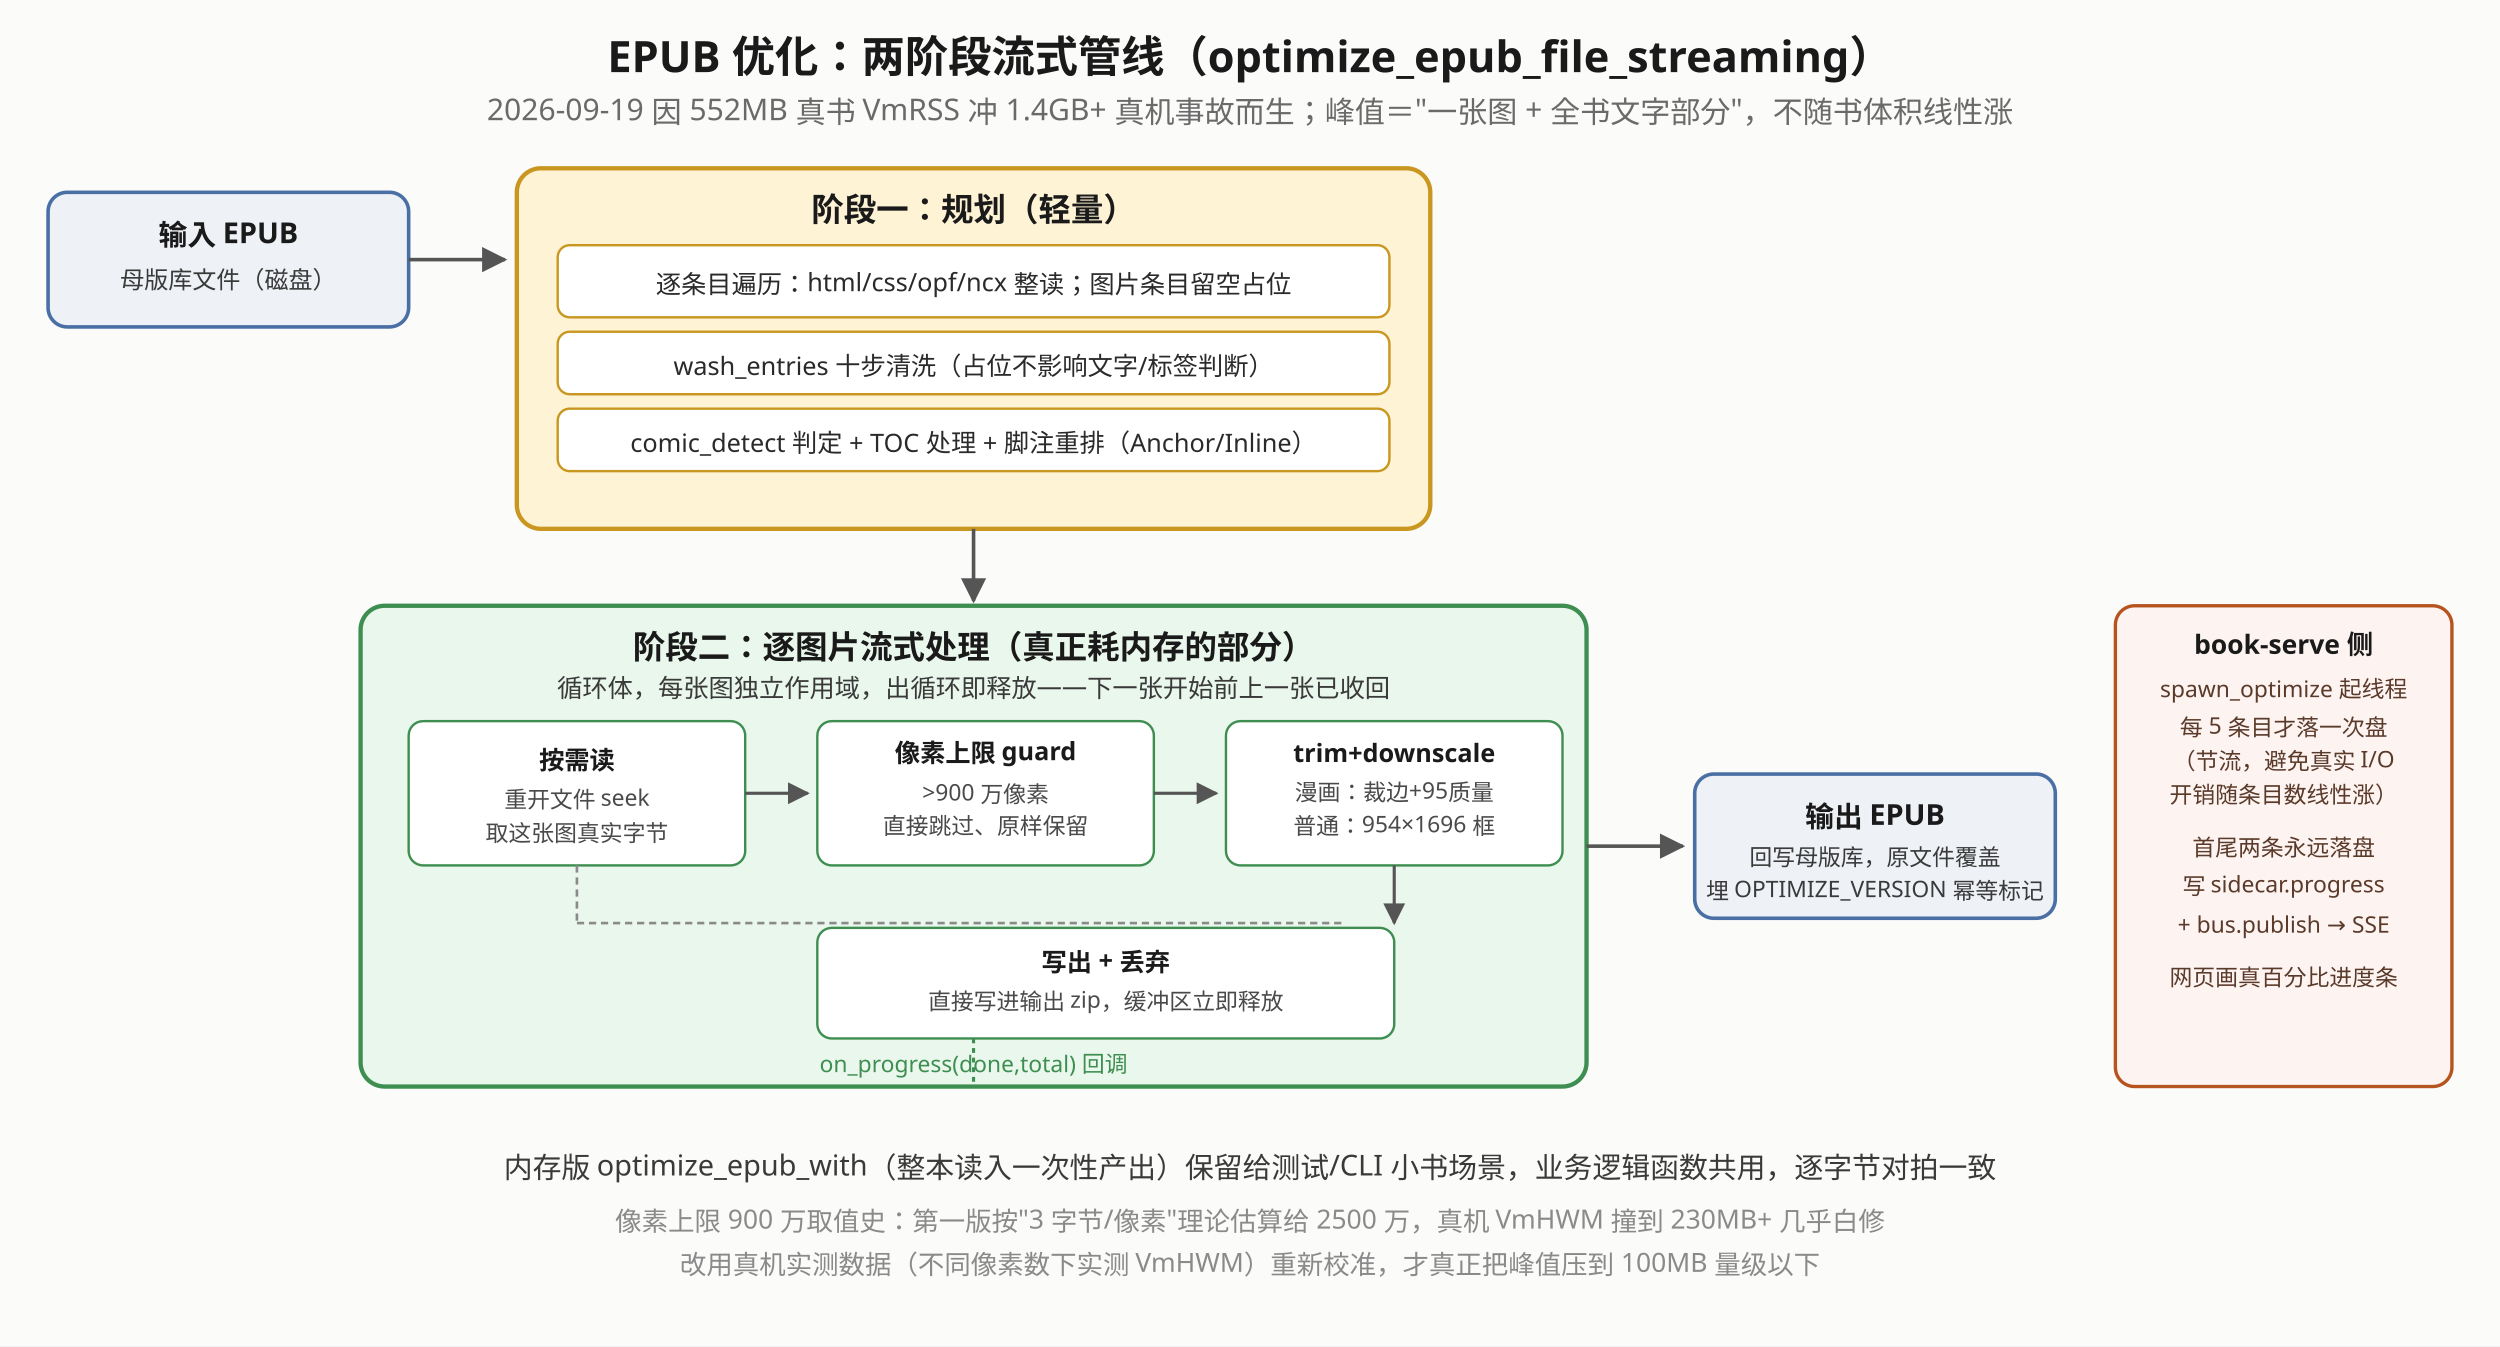
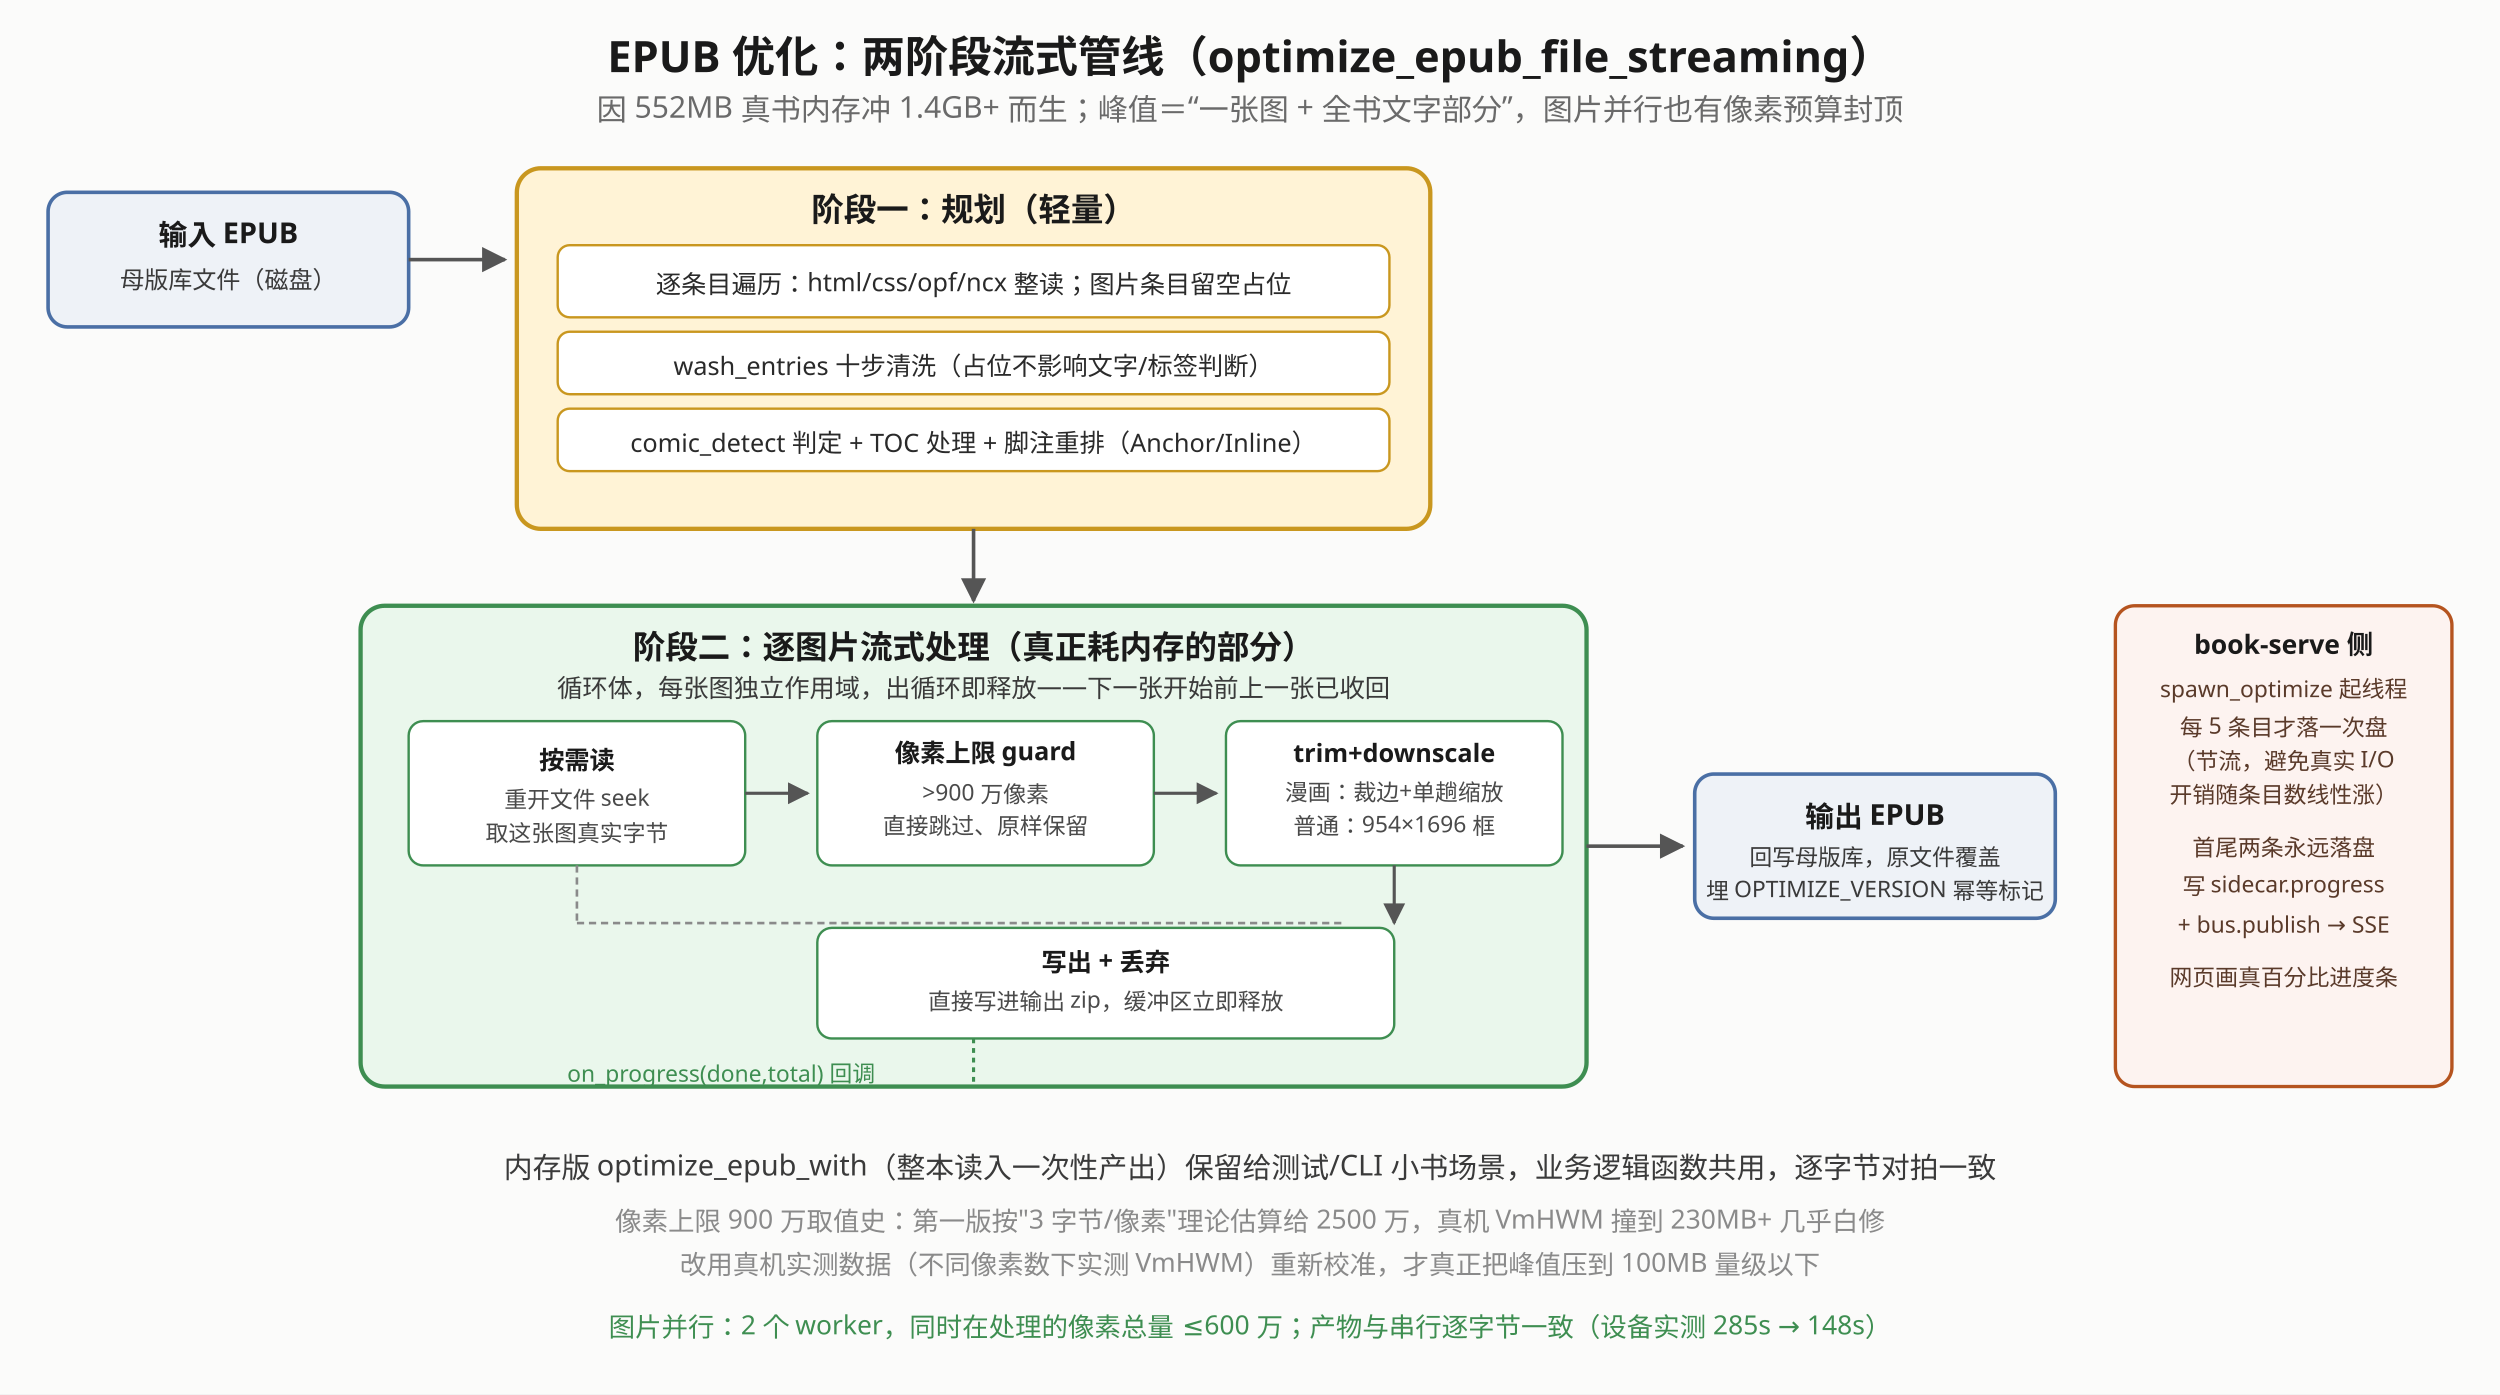
- <svg xmlns="http://www.w3.org/2000/svg" viewBox="0 0 1040 560" font-family="sans-serif">
+ <svg xmlns="http://www.w3.org/2000/svg" viewBox="0 0 1040 580" font-family="sans-serif">
  <defs>
    <marker id="eop-arrow" viewBox="0 0 10 10" refX="9" refY="5" markerWidth="7" markerHeight="7" orient="auto-start-reverse">
      <path d="M0,0 L10,5 L0,10 z" fill="#555" />
    </marker>
  </defs>
-   <rect x="0" y="0" width="1040" height="560" fill="#fbfbfa" />
+   <rect x="0" y="0" width="1040" height="580" fill="#fbfbfa" />
  <text x="520" y="30" text-anchor="middle" font-size="18" font-weight="bold" fill="#1a1a1a">EPUB 优化：两阶段流式管线（optimize_epub_file_streaming）</text>
-   <text x="520" y="50" text-anchor="middle" font-size="12.5" fill="#6a6a6a">2026-09-19 因 552MB 真书 VmRSS 冲 1.4GB+ 真机事故而生；峰值＝"一张图 + 全书文字部分"，不随书体积线性涨</text>
+   <text x="520" y="50" text-anchor="middle" font-size="12.5" fill="#6a6a6a">因 552MB 真书内存冲 1.4GB+ 而生；峰值＝“一张图 + 全书文字部分”，图片并行也有像素预算封顶</text>
  <rect x="20" y="80" width="150" height="56" rx="8" fill="#eef2f7" stroke="#4a6fa5" stroke-width="1.5" />
  <text x="95" y="102" text-anchor="middle" font-size="12" font-weight="bold" fill="#1a1a1a">输入 EPUB</text>
  <text x="95" y="120" text-anchor="middle" font-size="10" fill="#3a3a3a">母版库文件（磁盘）</text>
  <line x1="170" y1="108" x2="210" y2="108" stroke="#555" stroke-width="1.5" marker-end="url(#eop-arrow)" />
  <rect x="215" y="70" width="380" height="150" rx="10" fill="#fff3d6" stroke="#c9971f" stroke-width="1.8" />
  <text x="405" y="92" text-anchor="middle" font-size="13.5" font-weight="bold" fill="#1a1a1a">阶段一：规划（轻量）</text>
  <rect x="232" y="102" width="346" height="30" rx="5" fill="#ffffff" stroke="#c9971f" stroke-width="1" />
  <text x="405" y="122" text-anchor="middle" font-size="10.5" fill="#2a2a2a">逐条目遍历：html/css/opf/ncx 整读；图片条目留空占位</text>
  <rect x="232" y="138" width="346" height="26" rx="5" fill="#ffffff" stroke="#c9971f" stroke-width="1" />
  <text x="405" y="156" text-anchor="middle" font-size="10.5" fill="#2a2a2a">wash_entries 十步清洗（占位不影响文字/标签判断）</text>
  <rect x="232" y="170" width="346" height="26" rx="5" fill="#ffffff" stroke="#c9971f" stroke-width="1" />
  <text x="405" y="188" text-anchor="middle" font-size="10.5" fill="#2a2a2a">comic_detect 判定 + TOC 处理 + 脚注重排（Anchor/Inline）</text>
  <line x1="405" y1="220" x2="405" y2="250" stroke="#555" stroke-width="1.5" marker-end="url(#eop-arrow)" />
  <rect x="150" y="252" width="510" height="200" rx="10" fill="#eaf7ec" stroke="#3e8e51" stroke-width="1.8" />
  <text x="405" y="274" text-anchor="middle" font-size="13.5" font-weight="bold" fill="#1a1a1a">阶段二：逐图片流式处理（真正耗内存的部分）</text>
  <text x="405" y="290" text-anchor="middle" font-size="10.5" fill="#3a3a3a">循环体，每张图独立作用域，出循环即释放——下一张开始前上一张已收回</text>
  <rect x="170" y="300" width="140" height="60" rx="6" fill="#ffffff" stroke="#3e8e51" stroke-width="1" />
  <text x="240" y="320" text-anchor="middle" font-size="10.5" font-weight="bold" fill="#1a1a1a">按需读</text>
  <text x="240" y="336" text-anchor="middle" font-size="9.5" fill="#4a4a4a">重开文件 seek</text>
  <text x="240" y="350" text-anchor="middle" font-size="9.5" fill="#4a4a4a">取这张图真实字节</text>
  <line x1="310" y1="330" x2="336" y2="330" stroke="#555" stroke-width="1.3" marker-end="url(#eop-arrow)" />
  <rect x="340" y="300" width="140" height="60" rx="6" fill="#ffffff" stroke="#3e8e51" stroke-width="1" />
  <text x="410" y="317" text-anchor="middle" font-size="10.5" font-weight="bold" fill="#1a1a1a">像素上限 guard</text>
  <text x="410" y="333" text-anchor="middle" font-size="9.5" fill="#4a4a4a">&gt;900 万像素</text>
  <text x="410" y="347" text-anchor="middle" font-size="9.5" fill="#4a4a4a">直接跳过、原样保留</text>
  <line x1="480" y1="330" x2="506" y2="330" stroke="#555" stroke-width="1.3" marker-end="url(#eop-arrow)" />
  <rect x="510" y="300" width="140" height="60" rx="6" fill="#ffffff" stroke="#3e8e51" stroke-width="1" />
  <text x="580" y="317" text-anchor="middle" font-size="10.5" font-weight="bold" fill="#1a1a1a">trim+downscale</text>
-   <text x="580" y="333" text-anchor="middle" font-size="9.5" fill="#4a4a4a">漫画：裁边+95质量</text>
+   <text x="580" y="333" text-anchor="middle" font-size="9.5" fill="#4a4a4a">漫画：裁边+单趟缩放</text>
  <text x="580" y="347" text-anchor="middle" font-size="9.5" fill="#4a4a4a">普通：954×1696 框</text>
  <line x1="580" y1="360" x2="580" y2="384" stroke="#555" stroke-width="1.3" marker-end="url(#eop-arrow)" />
  <line x1="240" y1="360" x2="240" y2="384" stroke="#8a8a8a" stroke-width="1.1" stroke-dasharray="3 2" />
  <line x1="240" y1="384" x2="560" y2="384" stroke="#8a8a8a" stroke-width="1.1" stroke-dasharray="3 2" />
  <rect x="340" y="386" width="240" height="46" rx="6" fill="#ffffff" stroke="#3e8e51" stroke-width="1" />
  <text x="460" y="404" text-anchor="middle" font-size="10.5" font-weight="bold" fill="#1a1a1a">写出 + 丢弃</text>
  <text x="460" y="420" text-anchor="middle" font-size="9.5" fill="#4a4a4a">直接写进输出 zip，缓冲区立即释放</text>
  <line x1="405" y1="432" x2="405" y2="450" stroke="#3e8e51" stroke-width="1.3" stroke-dasharray="2 2" />
-   <text x="405" y="446" text-anchor="middle" font-size="9.5" fill="#3e8e51">on_progress(done,total) 回调</text>
+   <text x="300" y="450" text-anchor="middle" font-size="9.5" fill="#3e8e51">on_progress(done,total) 回调</text>
  <line x1="660" y1="352" x2="700" y2="352" stroke="#555" stroke-width="1.5" marker-end="url(#eop-arrow)" />
  <rect x="705" y="322" width="150" height="60" rx="8" fill="#eef2f7" stroke="#4a6fa5" stroke-width="1.5" />
  <text x="780" y="344" text-anchor="middle" font-size="12" font-weight="bold" fill="#1a1a1a">输出 EPUB</text>
  <text x="780" y="360" text-anchor="middle" font-size="9.5" fill="#3a3a3a">回写母版库，原文件覆盖</text>
  <text x="780" y="374" text-anchor="middle" font-size="9.5" fill="#3a3a3a">埋 OPTIMIZE_VERSION 幂等标记</text>
  <rect x="880" y="252" width="140" height="200" rx="8" fill="#fdf3f0" stroke="#b5541f" stroke-width="1.4" />
  <text x="950" y="272" text-anchor="middle" font-size="11" font-weight="bold" fill="#1a1a1a">book-serve 侧</text>
  <text x="950" y="290" text-anchor="middle" font-size="9.5" fill="#5a3a2a">spawn_optimize 起线程</text>
  <text x="950" y="306" text-anchor="middle" font-size="9.5" fill="#5a3a2a">每 5 条目才落一次盘</text>
  <text x="950" y="320" text-anchor="middle" font-size="9.5" fill="#5a3a2a">（节流，避免真实 I/O</text>
  <text x="950" y="334" text-anchor="middle" font-size="9.5" fill="#5a3a2a">开销随条目数线性涨）</text>
  <text x="950" y="356" text-anchor="middle" font-size="9.5" fill="#5a3a2a">首尾两条永远落盘</text>
  <text x="950" y="372" text-anchor="middle" font-size="9.5" fill="#5a3a2a">写 sidecar.progress</text>
  <text x="950" y="388" text-anchor="middle" font-size="9.5" fill="#5a3a2a">+ bus.publish → SSE</text>
  <text x="950" y="410" text-anchor="middle" font-size="9.5" fill="#5a3a2a">网页画真百分比进度条</text>
  <text x="520" y="490" text-anchor="middle" font-size="12" fill="#3a3a3a">内存版 optimize_epub_with（整本读入一次性产出）保留给测试/CLI 小书场景，业务逻辑函数共用，逐字节对拍一致</text>
  <text x="520" y="512" text-anchor="middle" font-size="11" fill="#8a8a8a">像素上限 900 万取值史：第一版按"3 字节/像素"理论估算给 2500 万，真机 VmHWM 撞到 230MB+ 几乎白修</text>
  <text x="520" y="530" text-anchor="middle" font-size="11" fill="#8a8a8a">改用真机实测数据（不同像素数下实测 VmHWM）重新校准，才真正把峰值压到 100MB 量级以下</text>
+   <text x="520" y="556" text-anchor="middle" font-size="11" fill="#3e8e51">图片并行：2 个 worker，同时在处理的像素总量 ≤600 万；产物与串行逐字节一致（设备实测 285s → 148s）</text>
</svg>
